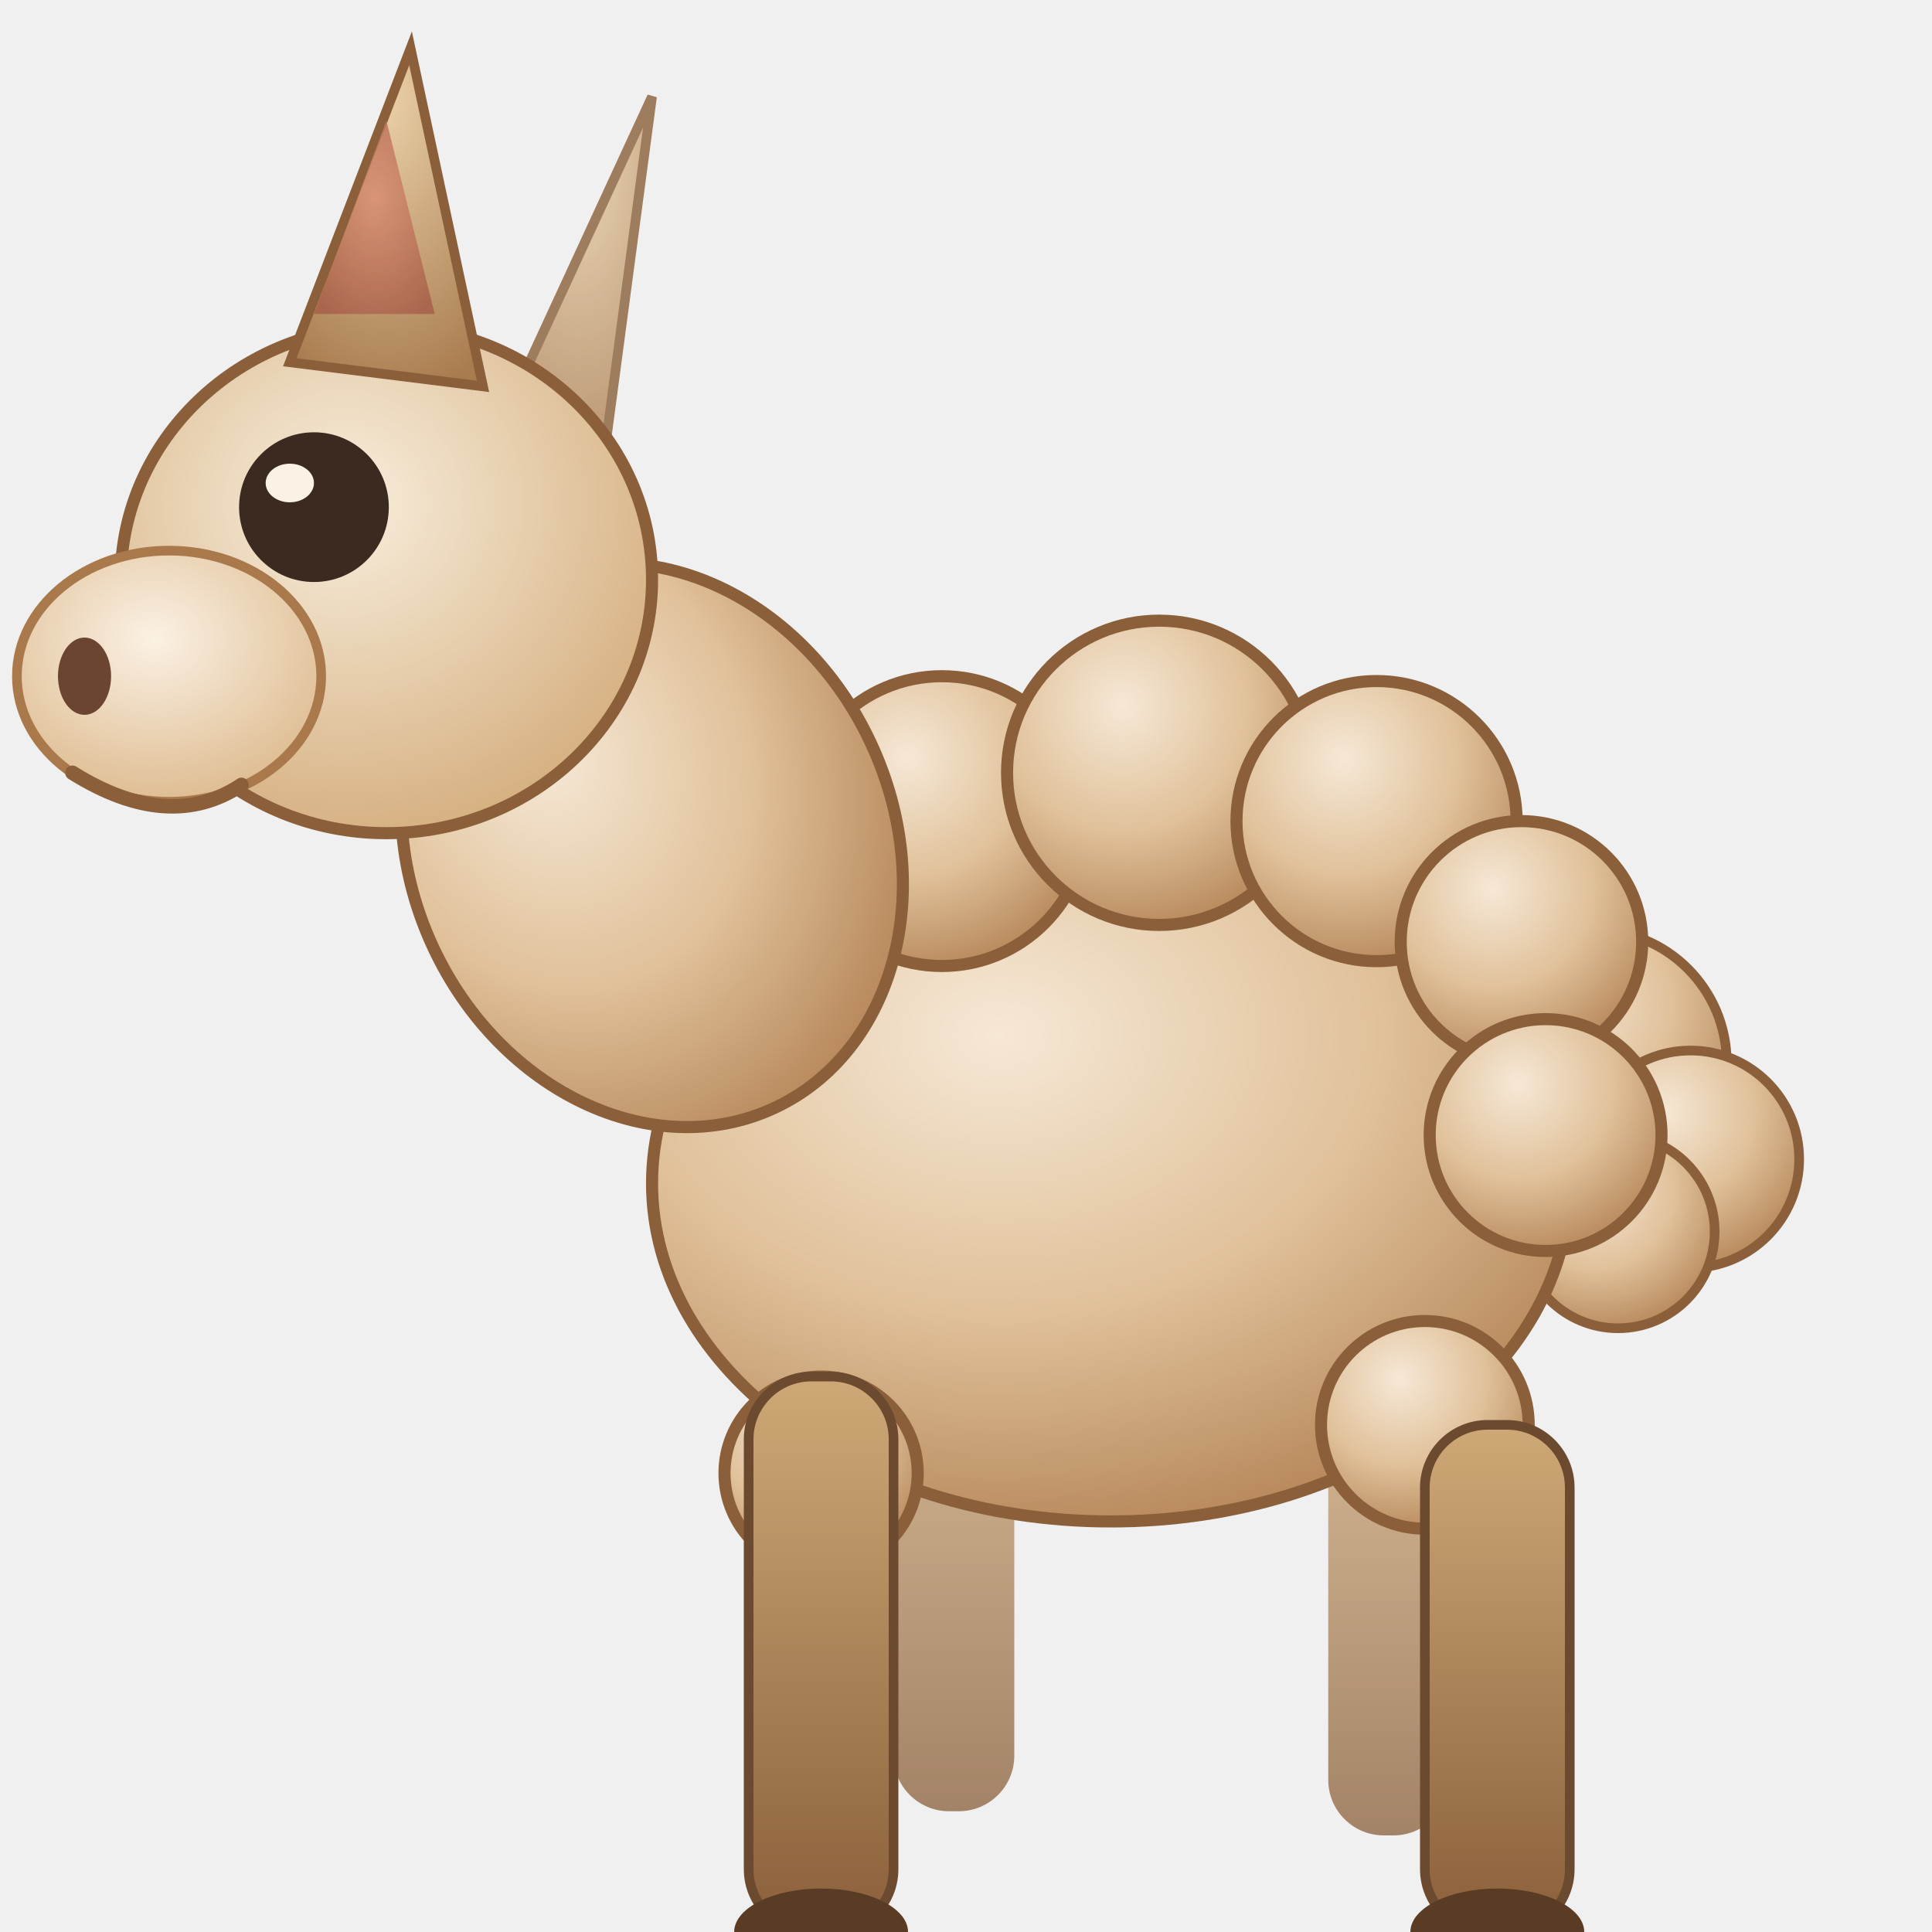
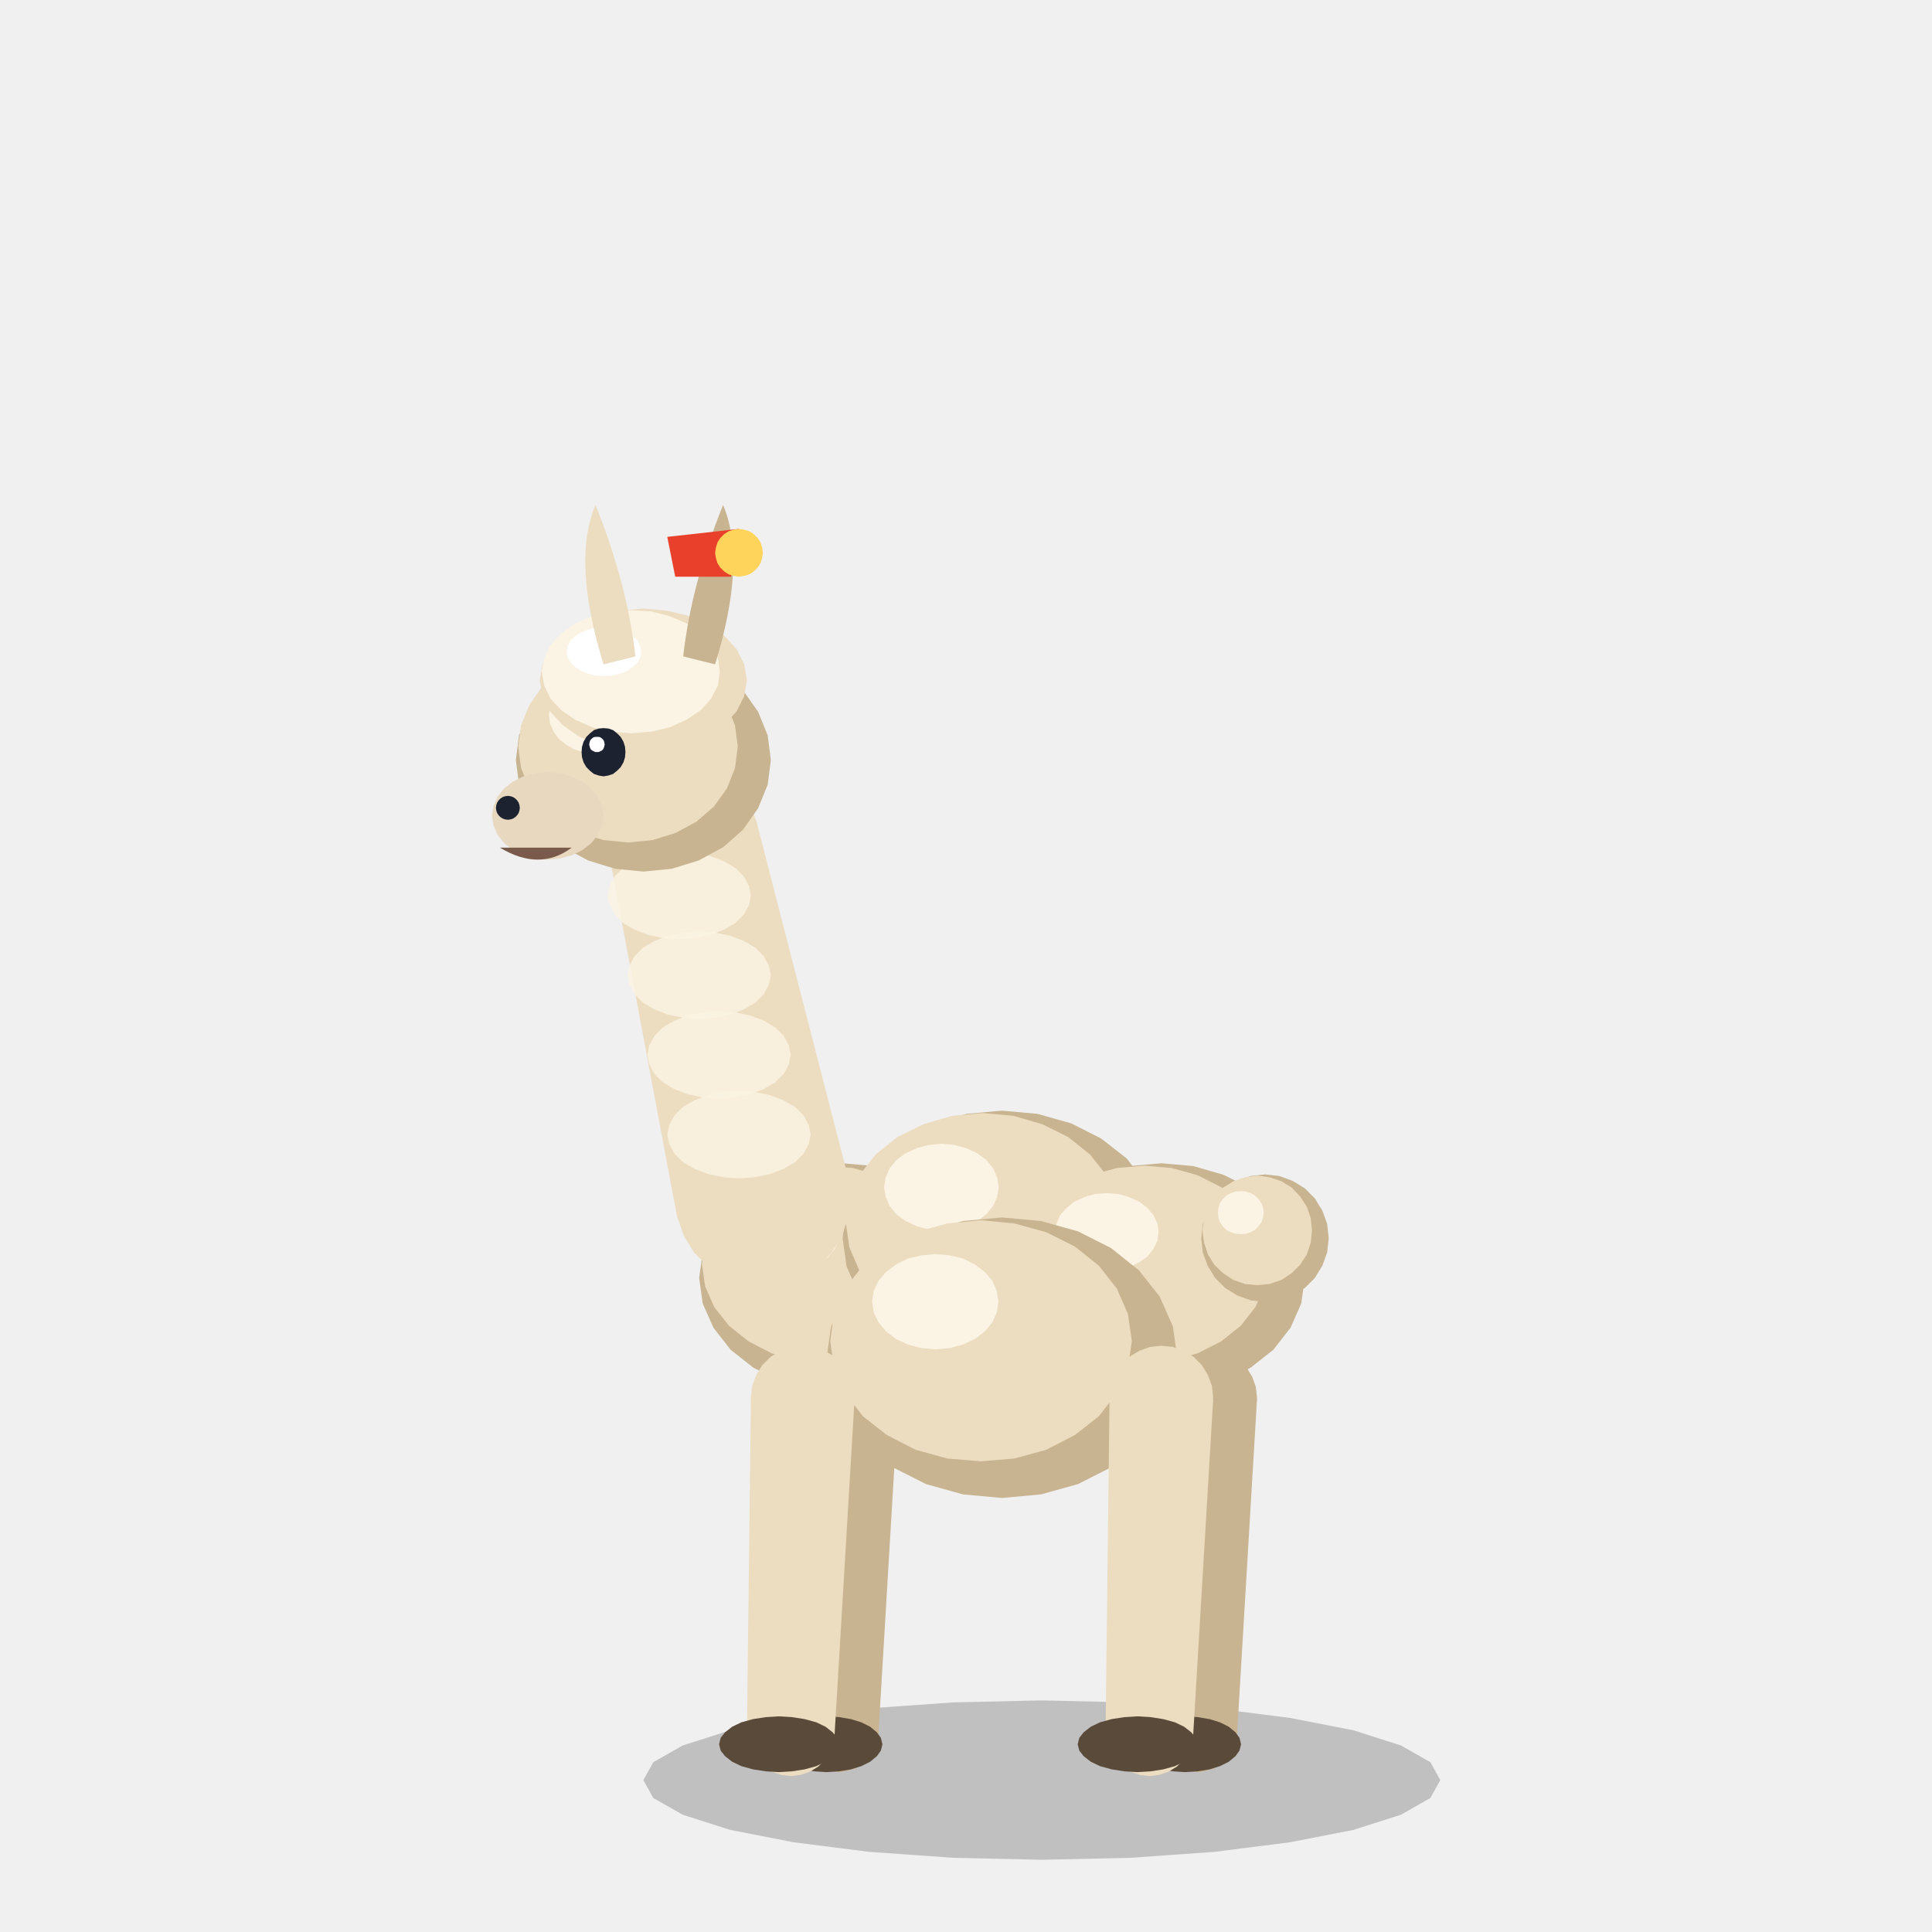
<svg xmlns="http://www.w3.org/2000/svg" viewBox="0 0 80 80">
-   <defs>
-     <radialGradient id="wool" cx="38%" cy="28%" r="75%">
-       <stop offset="0%" stop-color="#f6e8d6" />
-       <stop offset="55%" stop-color="#e0c19a" />
-       <stop offset="100%" stop-color="#b8895c" />
-     </radialGradient>
-     <linearGradient id="leg" x1="0" y1="0" x2="0" y2="1">
-       <stop offset="0%" stop-color="#cfa877" />
-       <stop offset="100%" stop-color="#8a5f3a" />
-     </linearGradient>
-     <radialGradient id="ear" cx="50%" cy="15%" r="90%">
-       <stop offset="0%" stop-color="#ead0a8" />
-       <stop offset="100%" stop-color="#a97c4f" />
-     </radialGradient>
-     <radialGradient id="innerEar" cx="50%" cy="40%" r="70%">
-       <stop offset="0%" stop-color="#d98f72" />
-       <stop offset="100%" stop-color="#a85f49" />
-     </radialGradient>
-     <radialGradient id="face" cx="42%" cy="35%" r="70%">
-       <stop offset="0%" stop-color="#f8eedd" />
-       <stop offset="100%" stop-color="#d4ad7c" />
-     </radialGradient>
-     <radialGradient id="muzzle" cx="45%" cy="35%" r="70%">
-       <stop offset="0%" stop-color="#fbf1e4" />
-       <stop offset="100%" stop-color="#dcb98c" />
-     </radialGradient>
-   </defs>
-   <g fill="url(#wool)" stroke="#8a5f3a" stroke-width="0.4">
-     <circle cx="66" cy="44" r="5.5" />
-     <circle cx="70" cy="48" r="4.5" />
-     <circle cx="67" cy="51" r="4" />
-   </g>
-   <g fill="url(#leg)" opacity="0.75">
-     <rect x="37" y="55" width="5" height="20" rx="2.3" />
-     <rect x="55" y="57" width="5" height="19" rx="2.3" />
-   </g>
-   <g stroke="#8a5f3a" stroke-width="0.5">
-     <ellipse cx="46" cy="49" rx="19" ry="14" fill="url(#wool)" />
-     <circle cx="31" cy="38" r="5" fill="url(#wool)" />
-     <circle cx="39" cy="34" r="6" fill="url(#wool)" />
-     <circle cx="48" cy="32" r="6.3" fill="url(#wool)" />
-     <circle cx="57" cy="34" r="5.8" fill="url(#wool)" />
-     <circle cx="63" cy="39" r="5" fill="url(#wool)" />
-     <circle cx="64" cy="47" r="4.8" fill="url(#wool)" />
-     <circle cx="59" cy="59" r="4.3" fill="url(#wool)" />
-     <circle cx="34" cy="61" r="4" fill="url(#wool)" />
-   </g>
-   <g fill="url(#leg)" stroke="#6b4a2f" stroke-width="0.4">
-     <rect x="31" y="57" width="6" height="23" rx="2.6" />
-     <rect x="59" y="59" width="6" height="21" rx="2.6" />
-     <ellipse cx="34" cy="80" rx="3.6" ry="1.8" fill="#5a3b24" stroke="none" />
-     <ellipse cx="62" cy="80" rx="3.6" ry="1.8" fill="#5a3b24" stroke="none" />
-   </g>
-   <g>
-     <animateTransform attributeName="transform" type="rotate" values="-1.5 29 40; 2 29 40; -1.5 29 40" dur="4s" repeatCount="indefinite" />
-     <ellipse cx="27" cy="35" rx="10" ry="12" transform="rotate(-25 27 35)" fill="url(#wool)" stroke="#8a5f3a" stroke-width="0.5" />
-     <polygon points="21,17 27,4 25,19" fill="url(#ear)" stroke="#8a5f3a" stroke-width="0.4" opacity="0.8" />
-     <ellipse cx="16" cy="24" rx="11" ry="10.5" fill="url(#face)" stroke="#8a5f3a" stroke-width="0.5" />
-     <ellipse cx="7" cy="28" rx="6.3" ry="5.2" fill="url(#muzzle)" stroke="#a9794c" stroke-width="0.4" />
-     <ellipse cx="3.5" cy="28" rx="1.1" ry="1.6" fill="#6b4530" />
-     <path d="M3,32 Q7,34.5 10,32.5" fill="none" stroke="#8a5f3a" stroke-width="0.6" stroke-linecap="round" />
-     <circle cx="13" cy="21" r="3.1" fill="#3a2a1f" />
-     <ellipse cx="12" cy="20" rx="1" ry="0.8" fill="#fbf1e4" />
+   <g transform="translate(38.19 72.72) scale(1.65)">
+     <path d="M13 0.6L12.75 1.05L12.01 1.47L10.82 1.85L9.23 2.16L7.34 2.4L5.23 2.55L3 2.6L0.77 2.55L-1.34 2.4L-3.23 2.16L-4.82 1.85L-6.01 1.47L-6.75 1.05L-7 0.6L-6.75 0.15L-6.01 -0.27L-4.82 -0.65L-3.23 -0.96L-1.34 -1.2L0.77 -1.35L3 -1.4L5.23 -1.35L7.34 -1.2L9.23 -0.96L10.82 -0.65L12.01 -0.27L12.75 0.15Z" fill="#000000" opacity="0.2" />
    <g>
-       <animateTransform attributeName="transform" type="rotate" values="0 16 16; -8 16 16; 0 16 16; 0 16 16" dur="5s" repeatCount="indefinite" />
-       <polygon points="12,15 17,2 20,16" fill="url(#ear)" stroke="#8a5f3a" stroke-width="0.4" />
-       <polygon points="13,13 16,5 18,13" fill="url(#innerEar)" opacity="0.85" />
+       <animateTransform attributeName="transform" type="rotate" values="-16 7.20 -9.00;16 7.20 -9.00;-16 7.20 -9.00" dur="1.2s" begin="0s" repeatCount="indefinite" />
+       <path d="M6 -9.04L5.9 -0.64L7.9 -0.56L8.4 -8.96Z" fill="#c8b490" />
+       <path d="M8.4 -9L8.37 -8.73L8.28 -8.48L8.14 -8.25L7.95 -8.06L7.72 -7.92L7.47 -7.83L7.2 -7.8L6.93 -7.83L6.68 -7.92L6.45 -8.06L6.26 -8.25L6.12 -8.48L6.03 -8.73L6 -9L6.03 -9.27L6.12 -9.52L6.26 -9.75L6.45 -9.94L6.68 -10.08L6.93 -10.17L7.2 -10.2L7.47 -10.17L7.72 -10.08L7.95 -9.94L8.14 -9.75L8.28 -9.52L8.37 -9.27Z" fill="#c8b490" />
+       <path d="M7.9 -0.6L7.87 -0.38L7.8 -0.17L7.68 0.02L7.52 0.18L7.33 0.3L7.12 0.37L6.9 0.4L6.68 0.37L6.47 0.3L6.28 0.18L6.12 0.02L6 -0.17L5.93 -0.38L5.9 -0.6L5.93 -0.82L6 -1.03L6.12 -1.22L6.28 -1.38L6.47 -1.5L6.68 -1.57L6.9 -1.6L7.12 -1.57L7.33 -1.5L7.52 -1.38L7.68 -1.22L7.8 -1.03L7.87 -0.82Z" fill="#c8b490" />
+       <path d="M8 -0.3L7.96 -0.14L7.86 0L7.69 0.14L7.47 0.25L7.21 0.33L6.91 0.38L6.6 0.4L6.29 0.38L5.99 0.33L5.73 0.25L5.51 0.14L5.34 0L5.24 -0.14L5.2 -0.3L5.24 -0.46L5.34 -0.6L5.51 -0.74L5.73 -0.85L5.99 -0.93L6.29 -0.98L6.6 -1L6.91 -0.98L7.21 -0.93L7.47 -0.85L7.69 -0.74L7.86 -0.6L7.96 -0.46Z" fill="#5a4a3a" />
+     </g>
+     <g>
+       <animateTransform attributeName="transform" type="rotate" values="16 -1.80 -9.00;-16 -1.80 -9.00;16 -1.80 -9.00" dur="1.2s" begin="0s" repeatCount="indefinite" />
+       <path d="M-3 -9.04L-3.1 -0.64L-1.1 -0.56L-0.6 -8.96Z" fill="#c8b490" />
+       <path d="M-0.6 -9L-0.63 -8.73L-0.72 -8.48L-0.86 -8.25L-1.05 -8.06L-1.28 -7.92L-1.53 -7.83L-1.8 -7.8L-2.07 -7.83L-2.32 -7.92L-2.55 -8.06L-2.74 -8.25L-2.88 -8.48L-2.97 -8.73L-3 -9L-2.97 -9.27L-2.88 -9.52L-2.74 -9.75L-2.55 -9.94L-2.32 -10.08L-2.07 -10.17L-1.8 -10.2L-1.53 -10.17L-1.28 -10.08L-1.05 -9.94L-0.86 -9.75L-0.72 -9.52L-0.63 -9.27Z" fill="#c8b490" />
+       <path d="M-1.1 -0.6L-1.13 -0.38L-1.2 -0.17L-1.32 0.02L-1.48 0.18L-1.67 0.3L-1.88 0.37L-2.1 0.4L-2.32 0.37L-2.53 0.3L-2.72 0.18L-2.88 0.02L-3 -0.17L-3.07 -0.38L-3.1 -0.6L-3.07 -0.82L-3 -1.03L-2.88 -1.22L-2.72 -1.38L-2.53 -1.5L-2.32 -1.57L-2.1 -1.6L-1.88 -1.57L-1.67 -1.5L-1.48 -1.38L-1.32 -1.22L-1.2 -1.03L-1.13 -0.82Z" fill="#c8b490" />
+       <path d="M-1 -0.3L-1.04 -0.14L-1.14 0L-1.31 0.14L-1.53 0.25L-1.79 0.33L-2.09 0.38L-2.4 0.4L-2.71 0.38L-3.01 0.33L-3.27 0.25L-3.49 0.14L-3.66 0L-3.76 -0.14L-3.8 -0.3L-3.76 -0.46L-3.66 -0.6L-3.49 -0.74L-3.27 -0.85L-3.01 -0.93L-2.71 -0.98L-2.4 -1L-2.09 -0.98L-1.79 -0.93L-1.53 -0.85L-1.31 -0.74L-1.14 -0.6L-1.04 -0.46Z" fill="#5a4a3a" />
+     </g>
+     <path d="M1.6 -12L1.51 -11.36L1.24 -10.75L0.81 -10.2L0.24 -9.75L-0.44 -9.41L-1.2 -9.19L-2 -9.12L-2.8 -9.19L-3.56 -9.41L-4.24 -9.75L-4.81 -10.2L-5.24 -10.75L-5.51 -11.36L-5.6 -12L-5.51 -12.64L-5.24 -13.25L-4.81 -13.8L-4.24 -14.25L-3.56 -14.59L-2.8 -14.81L-2 -14.88L-1.2 -14.81L-0.44 -14.59L0.24 -14.25L0.81 -13.8L1.24 -13.25L1.51 -12.64Z" fill="#c8b490" />
+     <path d="M0.66 -12.35L0.59 -11.79L0.36 -11.27L-0.01 -10.8L-0.5 -10.41L-1.09 -10.11L-1.74 -9.93L-2.43 -9.87L-3.12 -9.93L-3.78 -10.11L-4.36 -10.41L-4.85 -10.8L-5.22 -11.27L-5.45 -11.79L-5.53 -12.35L-5.45 -12.9L-5.22 -13.42L-4.85 -13.89L-4.36 -14.28L-3.78 -14.58L-3.12 -14.76L-2.43 -14.82L-1.74 -14.76L-1.09 -14.58L-0.5 -14.28L-0.01 -13.89L0.36 -13.42L0.59 -12.9Z" fill="#ecdcc0" />
+     <path d="M-2.07 -13.15L-2.1 -12.93L-2.2 -12.73L-2.35 -12.54L-2.56 -12.39L-2.81 -12.27L-3.08 -12.2L-3.37 -12.17L-3.66 -12.2L-3.93 -12.27L-4.18 -12.39L-4.38 -12.54L-4.54 -12.73L-4.63 -12.93L-4.66 -13.15L-4.63 -13.37L-4.54 -13.58L-4.38 -13.76L-4.18 -13.92L-3.93 -14.03L-3.66 -14.11L-3.37 -14.13L-3.08 -14.11L-2.81 -14.03L-2.56 -13.92L-2.35 -13.76L-2.2 -13.58L-2.1 -13.37Z" fill="#fbf4e4" />
+     <path d="M6 -13L5.9 -12.29L5.6 -11.61L5.13 -11L4.49 -10.5L3.74 -10.12L2.89 -9.88L2 -9.8L1.11 -9.88L0.26 -10.12L-0.49 -10.5L-1.13 -11L-1.6 -11.61L-1.9 -12.29L-2 -13L-1.9 -13.71L-1.6 -14.39L-1.13 -15L-0.49 -15.5L0.26 -15.88L1.11 -16.12L2 -16.2L2.89 -16.12L3.74 -15.88L4.49 -15.5L5.13 -15L5.6 -14.39L5.9 -13.71Z" fill="#c8b490" />
+     <path d="M4.96 -13.38L4.87 -12.77L4.62 -12.19L4.21 -11.67L3.66 -11.23L3.01 -10.9L2.29 -10.7L1.52 -10.63L0.75 -10.7L0.03 -10.9L-0.62 -11.23L-1.17 -11.67L-1.58 -12.19L-1.83 -12.77L-1.92 -13.38L-1.83 -14L-1.58 -14.58L-1.17 -15.1L-0.62 -15.54L0.03 -15.86L0.75 -16.07L1.52 -16.14L2.29 -16.07L3.01 -15.86L3.66 -15.54L4.21 -15.1L4.62 -14.58L4.87 -14Z" fill="#ecdcc0" />
+     <path d="M1.92 -14.28L1.88 -14.04L1.78 -13.81L1.61 -13.6L1.38 -13.43L1.1 -13.3L0.8 -13.22L0.48 -13.19L0.16 -13.22L-0.14 -13.3L-0.42 -13.43L-0.65 -13.6L-0.82 -13.81L-0.92 -14.04L-0.96 -14.28L-0.92 -14.52L-0.82 -14.75L-0.65 -14.96L-0.42 -15.13L-0.14 -15.26L0.16 -15.34L0.48 -15.37L0.8 -15.34L1.1 -15.26L1.38 -15.13L1.61 -14.96L1.78 -14.75L1.88 -14.52Z" fill="#fbf4e4" />
+     <path d="M9.6 -12L9.51 -11.36L9.24 -10.75L8.81 -10.2L8.24 -9.75L7.56 -9.41L6.8 -9.19L6 -9.12L5.2 -9.19L4.44 -9.41L3.76 -9.75L3.19 -10.2L2.76 -10.75L2.49 -11.36L2.4 -12L2.49 -12.64L2.76 -13.25L3.19 -13.8L3.76 -14.25L4.44 -14.59L5.2 -14.81L6 -14.88L6.8 -14.81L7.56 -14.59L8.24 -14.25L8.81 -13.8L9.24 -13.25L9.51 -12.64Z" fill="#c8b490" />
+     <path d="M8.66 -12.35L8.59 -11.79L8.36 -11.27L7.99 -10.8L7.5 -10.41L6.91 -10.11L6.26 -9.93L5.57 -9.87L4.88 -9.93L4.22 -10.11L3.64 -10.41L3.15 -10.8L2.78 -11.27L2.55 -11.79L2.47 -12.35L2.55 -12.9L2.78 -13.42L3.15 -13.89L3.64 -14.28L4.22 -14.58L4.88 -14.76L5.57 -14.82L6.26 -14.76L6.91 -14.58L7.5 -14.28L7.99 -13.89L8.36 -13.42L8.59 -12.9Z" fill="#ecdcc0" />
+     <path d="M5.93 -13.15L5.9 -12.93L5.8 -12.73L5.65 -12.54L5.44 -12.39L5.19 -12.27L4.92 -12.2L4.63 -12.17L4.34 -12.2L4.07 -12.27L3.82 -12.39L3.62 -12.54L3.46 -12.73L3.37 -12.93L3.34 -13.15L3.37 -13.37L3.46 -13.58L3.62 -13.76L3.82 -13.92L4.07 -14.03L4.34 -14.11L4.63 -14.13L4.92 -14.11L5.19 -14.03L5.44 -13.92L5.65 -13.76L5.8 -13.58L5.9 -13.37Z" fill="#fbf4e4" />
+     <path d="M6.4 -10L6.29 -9.22L5.96 -8.47L5.44 -7.81L4.74 -7.25L3.91 -6.83L2.98 -6.57L2 -6.48L1.02 -6.57L0.09 -6.83L-0.74 -7.25L-1.44 -7.81L-1.96 -8.47L-2.29 -9.22L-2.4 -10L-2.29 -10.78L-1.96 -11.53L-1.44 -12.19L-0.74 -12.75L0.09 -13.17L1.02 -13.43L2 -13.52L2.98 -13.43L3.91 -13.17L4.74 -12.75L5.44 -12.19L5.96 -11.53L6.29 -10.78Z" fill="#c8b490" />
+     <path d="M5.26 -10.42L5.16 -9.75L4.88 -9.11L4.43 -8.53L3.83 -8.06L3.11 -7.69L2.31 -7.47L1.47 -7.4L0.63 -7.47L-0.17 -7.69L-0.89 -8.06L-1.49 -8.53L-1.94 -9.11L-2.22 -9.75L-2.31 -10.42L-2.22 -11.1L-1.94 -11.74L-1.49 -12.31L-0.89 -12.79L-0.17 -13.15L0.63 -13.37L1.47 -13.45L2.31 -13.37L3.11 -13.15L3.83 -12.79L4.43 -12.31L4.88 -11.74L5.16 -11.1Z" fill="#ecdcc0" />
+     <path d="M1.91 -11.41L1.87 -11.14L1.76 -10.89L1.57 -10.66L1.32 -10.47L1.02 -10.33L0.68 -10.24L0.33 -10.21L-0.02 -10.24L-0.36 -10.33L-0.66 -10.47L-0.91 -10.66L-1.1 -10.89L-1.22 -11.14L-1.26 -11.41L-1.22 -11.67L-1.1 -11.93L-0.91 -12.15L-0.66 -12.34L-0.36 -12.49L-0.02 -12.57L0.33 -12.6L0.68 -12.57L1.02 -12.49L1.32 -12.34L1.57 -12.15L1.76 -11.93L1.87 -11.67Z" fill="#fbf4e4" />
+     <path d="M10.2 -13L10.16 -12.64L10.04 -12.31L9.85 -12L9.6 -11.75L9.29 -11.56L8.96 -11.44L8.6 -11.4L8.24 -11.44L7.91 -11.56L7.6 -11.75L7.35 -12L7.16 -12.31L7.04 -12.64L7 -13L7.04 -13.36L7.16 -13.69L7.35 -14L7.6 -14.25L7.91 -14.44L8.24 -14.56L8.6 -14.6L8.96 -14.56L9.29 -14.44L9.6 -14.25L9.85 -14L10.04 -13.69L10.16 -13.36Z" fill="#c8b490" />
+     <path d="M9.78 -13.19L9.75 -12.89L9.65 -12.59L9.48 -12.33L9.27 -12.12L9.01 -11.95L8.71 -11.85L8.41 -11.82L8.1 -11.85L7.81 -11.95L7.55 -12.12L7.33 -12.33L7.17 -12.59L7.07 -12.89L7.03 -13.19L7.07 -13.5L7.17 -13.79L7.33 -14.05L7.55 -14.27L7.81 -14.43L8.1 -14.53L8.41 -14.57L8.71 -14.53L9.01 -14.43L9.27 -14.27L9.48 -14.05L9.65 -13.79L9.75 -13.5Z" fill="#ecdcc0" />
+     <path d="M8.57 -13.64L8.55 -13.52L8.51 -13.4L8.44 -13.3L8.35 -13.21L8.24 -13.15L8.12 -13.11L7.99 -13.1L7.86 -13.11L7.74 -13.15L7.63 -13.21L7.54 -13.3L7.47 -13.4L7.43 -13.52L7.42 -13.64L7.43 -13.76L7.47 -13.88L7.54 -13.98L7.63 -14.07L7.74 -14.13L7.86 -14.17L7.99 -14.18L8.12 -14.17L8.24 -14.13L8.35 -14.07L8.44 -13.98L8.51 -13.88L8.55 -13.76Z" fill="#fbf4e4" />
+     <g>
+       <animateTransform attributeName="transform" type="rotate" values="16 6.00 -9.00;-16 6.00 -9.00;16 6.00 -9.00" dur="1.2s" begin="0s" repeatCount="indefinite" />
+       <path d="M4.7 -9.05L4.6 -0.64L6.8 -0.56L7.3 -8.95Z" fill="#ecdcc0" />
+       <path d="M7.3 -9L7.27 -8.71L7.17 -8.44L7.02 -8.19L6.81 -7.98L6.56 -7.83L6.29 -7.73L6 -7.7L5.71 -7.73L5.44 -7.83L5.19 -7.98L4.98 -8.19L4.83 -8.44L4.73 -8.71L4.7 -9L4.73 -9.29L4.83 -9.56L4.98 -9.81L5.19 -10.02L5.44 -10.17L5.71 -10.27L6 -10.3L6.29 -10.27L6.56 -10.17L6.81 -10.02L7.02 -9.81L7.17 -9.56L7.27 -9.29Z" fill="#ecdcc0" />
+       <path d="M6.8 -0.6L6.77 -0.36L6.69 -0.12L6.56 0.09L6.39 0.26L6.18 0.39L5.94 0.47L5.7 0.5L5.46 0.47L5.22 0.39L5.01 0.26L4.84 0.09L4.71 -0.12L4.63 -0.36L4.6 -0.6L4.63 -0.84L4.71 -1.08L4.84 -1.29L5.01 -1.46L5.22 -1.59L5.46 -1.67L5.7 -1.7L5.94 -1.67L6.18 -1.59L6.39 -1.46L6.56 -1.29L6.69 -1.08L6.77 -0.84Z" fill="#ecdcc0" />
+       <path d="M6.9 -0.3L6.86 -0.14L6.75 0L6.57 0.14L6.34 0.25L6.05 0.33L5.73 0.38L5.4 0.4L5.07 0.38L4.75 0.33L4.46 0.25L4.23 0.14L4.05 0L3.94 -0.14L3.9 -0.3L3.94 -0.46L4.05 -0.6L4.23 -0.74L4.46 -0.85L4.75 -0.93L5.07 -0.98L5.4 -1L5.73 -0.98L6.05 -0.93L6.34 -0.85L6.57 -0.74L6.75 -0.6L6.86 -0.46Z" fill="#5a4a3a" />
+     </g>
+     <g>
+       <animateTransform attributeName="transform" type="rotate" values="-16 -3.00 -9.00;16 -3.00 -9.00;-16 -3.00 -9.00" dur="1.2s" begin="0s" repeatCount="indefinite" />
+       <path d="M-4.3 -9.05L-4.4 -0.64L-2.2 -0.56L-1.7 -8.95Z" fill="#ecdcc0" />
+       <path d="M-1.7 -9L-1.73 -8.71L-1.83 -8.44L-1.98 -8.19L-2.19 -7.98L-2.44 -7.83L-2.71 -7.73L-3 -7.7L-3.29 -7.73L-3.56 -7.83L-3.81 -7.98L-4.02 -8.19L-4.17 -8.44L-4.27 -8.71L-4.3 -9L-4.27 -9.29L-4.17 -9.56L-4.02 -9.81L-3.81 -10.02L-3.56 -10.17L-3.29 -10.27L-3 -10.3L-2.71 -10.27L-2.44 -10.17L-2.19 -10.02L-1.98 -9.81L-1.83 -9.56L-1.73 -9.29Z" fill="#ecdcc0" />
+       <path d="M-2.2 -0.6L-2.23 -0.36L-2.31 -0.12L-2.44 0.09L-2.61 0.26L-2.82 0.39L-3.06 0.47L-3.3 0.5L-3.54 0.47L-3.78 0.39L-3.99 0.26L-4.16 0.09L-4.29 -0.12L-4.37 -0.36L-4.4 -0.6L-4.37 -0.84L-4.29 -1.08L-4.16 -1.29L-3.99 -1.46L-3.78 -1.59L-3.54 -1.67L-3.3 -1.7L-3.06 -1.67L-2.82 -1.59L-2.61 -1.46L-2.44 -1.29L-2.31 -1.08L-2.23 -0.84Z" fill="#ecdcc0" />
+       <path d="M-2.1 -0.3L-2.14 -0.14L-2.25 0L-2.43 0.14L-2.66 0.25L-2.95 0.33L-3.27 0.38L-3.6 0.4L-3.93 0.38L-4.25 0.33L-4.54 0.25L-4.77 0.14L-4.95 0L-5.06 -0.14L-5.1 -0.3L-5.06 -0.46L-4.95 -0.6L-4.77 -0.74L-4.54 -0.85L-4.25 -0.93L-3.93 -0.98L-3.6 -1L-3.27 -0.98L-2.95 -0.93L-2.66 -0.85L-2.43 -0.74L-2.25 -0.6L-2.14 -0.46Z" fill="#5a4a3a" />
+     </g>
+     <g>
+       <animateTransform attributeName="transform" type="rotate" values="-3 -4.00 -14.00;3 -4.00 -14.00;-3 -4.00 -14.00" dur="1.2s" begin="0s" repeatCount="indefinite" />
+       <path d="M-1.85 -14.48L-4.15 -23.41L-7.85 -22.59L-6.15 -13.52Z" fill="#ecdcc0" />
+       <path d="M-1.8 -14L-1.86 -13.51L-2.02 -13.05L-2.28 -12.63L-2.63 -12.28L-3.05 -12.02L-3.51 -11.86L-4 -11.8L-4.49 -11.86L-4.95 -12.02L-5.37 -12.28L-5.72 -12.63L-5.98 -13.05L-6.14 -13.51L-6.2 -14L-6.14 -14.49L-5.98 -14.95L-5.72 -15.37L-5.37 -15.72L-4.95 -15.98L-4.49 -16.14L-4 -16.2L-3.51 -16.14L-3.05 -15.98L-2.63 -15.72L-2.28 -15.37L-2.02 -14.95L-1.86 -14.49Z" fill="#ecdcc0" />
+       <path d="M-4.1 -23L-4.15 -22.58L-4.29 -22.18L-4.51 -21.82L-4.82 -21.51L-5.18 -21.29L-5.58 -21.15L-6 -21.1L-6.42 -21.15L-6.82 -21.29L-7.18 -21.51L-7.49 -21.82L-7.71 -22.18L-7.85 -22.58L-7.9 -23L-7.85 -23.42L-7.71 -23.82L-7.49 -24.18L-7.18 -24.49L-6.82 -24.71L-6.42 -24.85L-6 -24.9L-5.58 -24.85L-5.18 -24.71L-4.82 -24.49L-4.51 -24.18L-4.29 -23.82L-4.15 -23.42Z" fill="#ecdcc0" />
+       <path d="M-2.8 -15.6L-2.85 -15.36L-2.98 -15.12L-3.19 -14.91L-3.48 -14.74L-3.82 -14.61L-4.2 -14.53L-4.6 -14.5L-5 -14.53L-5.38 -14.61L-5.72 -14.74L-6.01 -14.91L-6.22 -15.12L-6.35 -15.36L-6.4 -15.6L-6.35 -15.84L-6.22 -16.08L-6.01 -16.29L-5.72 -16.46L-5.38 -16.59L-5 -16.67L-4.6 -16.7L-4.2 -16.67L-3.82 -16.59L-3.48 -16.46L-3.19 -16.29L-2.98 -16.08L-2.85 -15.84Z" fill="#fbf4e4" opacity="0.8" />
+       <path d="M-3.3 -17.6L-3.35 -17.36L-3.48 -17.12L-3.69 -16.91L-3.98 -16.74L-4.32 -16.61L-4.7 -16.53L-5.1 -16.5L-5.5 -16.53L-5.88 -16.61L-6.22 -16.74L-6.51 -16.91L-6.72 -17.12L-6.85 -17.36L-6.9 -17.6L-6.85 -17.84L-6.72 -18.08L-6.51 -18.29L-6.22 -18.46L-5.88 -18.59L-5.5 -18.67L-5.1 -18.7L-4.7 -18.67L-4.32 -18.59L-3.98 -18.46L-3.69 -18.29L-3.48 -18.08L-3.35 -17.84Z" fill="#fbf4e4" opacity="0.8" />
+       <path d="M-3.8 -19.6L-3.85 -19.36L-3.98 -19.12L-4.19 -18.91L-4.48 -18.74L-4.82 -18.61L-5.2 -18.53L-5.6 -18.5L-6 -18.53L-6.38 -18.61L-6.72 -18.74L-7.01 -18.91L-7.22 -19.12L-7.35 -19.36L-7.4 -19.6L-7.35 -19.84L-7.22 -20.08L-7.01 -20.29L-6.72 -20.46L-6.38 -20.59L-6 -20.67L-5.6 -20.7L-5.2 -20.67L-4.82 -20.59L-4.48 -20.46L-4.19 -20.29L-3.98 -20.08L-3.85 -19.84Z" fill="#fbf4e4" opacity="0.8" />
+       <path d="M-4.3 -21.6L-4.35 -21.36L-4.48 -21.12L-4.69 -20.91L-4.98 -20.74L-5.32 -20.61L-5.7 -20.53L-6.1 -20.5L-6.5 -20.53L-6.88 -20.61L-7.22 -20.74L-7.51 -20.91L-7.72 -21.12L-7.85 -21.36L-7.9 -21.6L-7.85 -21.84L-7.72 -22.08L-7.51 -22.29L-7.22 -22.46L-6.88 -22.59L-6.5 -22.67L-6.1 -22.7L-5.7 -22.67L-5.32 -22.59L-4.98 -22.46L-4.69 -22.29L-4.48 -22.08L-4.35 -21.84Z" fill="#fbf4e4" opacity="0.8" />
+       <path d="M-3.8 -25L-3.88 -24.38L-4.12 -23.79L-4.5 -23.25L-5 -22.81L-5.61 -22.48L-6.29 -22.27L-7 -22.2L-7.71 -22.27L-8.39 -22.48L-9 -22.81L-9.5 -23.25L-9.88 -23.79L-10.12 -24.38L-10.2 -25L-10.12 -25.62L-9.88 -26.21L-9.5 -26.75L-9 -27.19L-8.39 -27.52L-7.71 -27.73L-7 -27.8L-6.29 -27.73L-5.61 -27.52L-5 -27.19L-4.5 -26.75L-4.12 -26.21L-3.88 -25.62Z" fill="#c8b490" />
+       <path d="M-4.63 -25.34L-4.7 -24.8L-4.9 -24.29L-5.23 -23.83L-5.67 -23.45L-6.19 -23.17L-6.77 -22.99L-7.38 -22.93L-8 -22.99L-8.58 -23.17L-9.1 -23.45L-9.54 -23.83L-9.86 -24.29L-10.07 -24.8L-10.14 -25.34L-10.07 -25.87L-9.86 -26.38L-9.54 -26.84L-9.1 -27.22L-8.58 -27.51L-8 -27.68L-7.38 -27.74L-6.77 -27.68L-6.19 -27.51L-5.67 -27.22L-5.23 -26.84L-4.9 -26.38L-4.7 -25.87Z" fill="#ecdcc0" />
+       <path d="M-7.06 -26.12L-7.09 -25.91L-7.18 -25.71L-7.32 -25.53L-7.5 -25.38L-7.72 -25.26L-7.96 -25.19L-8.22 -25.17L-8.47 -25.19L-8.72 -25.26L-8.93 -25.38L-9.12 -25.53L-9.25 -25.71L-9.34 -25.91L-9.37 -26.12L-9.34 -26.33L-9.25 -26.53L-9.12 -26.71L-8.93 -26.86L-8.72 -26.98L-8.47 -27.05L-8.22 -27.07L-7.96 -27.05L-7.72 -26.98L-7.5 -26.86L-7.32 -26.71L-7.18 -26.53L-7.09 -26.33Z" fill="#fbf4e4" />
+       <path d="M-4.4 -27L-4.47 -26.6L-4.66 -26.22L-4.97 -25.88L-5.38 -25.59L-5.87 -25.38L-6.42 -25.25L-7 -25.2L-7.58 -25.25L-8.13 -25.38L-8.62 -25.59L-9.03 -25.88L-9.34 -26.22L-9.53 -26.6L-9.6 -27L-9.53 -27.4L-9.34 -27.78L-9.03 -28.12L-8.62 -28.41L-8.13 -28.62L-7.58 -28.75L-7 -28.8L-6.42 -28.75L-5.87 -28.62L-5.38 -28.41L-4.97 -28.12L-4.66 -27.78L-4.47 -27.4Z" fill="#ecdcc0" />
+       <path d="M-5.08 -27.22L-5.13 -26.87L-5.3 -26.54L-5.56 -26.25L-5.92 -26.01L-6.34 -25.82L-6.81 -25.71L-7.31 -25.67L-7.81 -25.71L-8.28 -25.82L-8.71 -26.01L-9.06 -26.25L-9.33 -26.54L-9.49 -26.87L-9.55 -27.22L-9.49 -27.56L-9.33 -27.89L-9.06 -28.18L-8.71 -28.43L-8.28 -28.61L-7.81 -28.73L-7.31 -28.76L-6.81 -28.73L-6.34 -28.61L-5.92 -28.43L-5.56 -28.18L-5.3 -27.89L-5.13 -27.56Z" fill="#fbf4e4" />
+       <path d="M-7.05 -27.72L-7.08 -27.58L-7.14 -27.45L-7.26 -27.34L-7.4 -27.24L-7.58 -27.17L-7.78 -27.12L-7.99 -27.11L-8.2 -27.12L-8.39 -27.17L-8.57 -27.24L-8.72 -27.34L-8.83 -27.45L-8.9 -27.58L-8.92 -27.72L-8.9 -27.86L-8.83 -27.99L-8.72 -28.1L-8.57 -28.2L-8.39 -28.27L-8.2 -28.32L-7.99 -28.33L-7.78 -28.32L-7.58 -28.27L-7.4 -28.2L-7.26 -28.1L-7.14 -27.99L-7.08 -27.86Z" fill="#ffffff" />
+       <path d="M-8 -23.6L-8.04 -23.36L-8.14 -23.12L-8.31 -22.91L-8.53 -22.74L-8.79 -22.61L-9.09 -22.53L-9.4 -22.5L-9.71 -22.53L-10.01 -22.61L-10.27 -22.74L-10.49 -22.91L-10.66 -23.12L-10.76 -23.36L-10.8 -23.6L-10.76 -23.84L-10.66 -24.08L-10.49 -24.29L-10.27 -24.46L-10.01 -24.59L-9.71 -24.67L-9.4 -24.7L-9.09 -24.67L-8.79 -24.59L-8.53 -24.46L-8.31 -24.29L-8.14 -24.08L-8.04 -23.84Z" fill="#e8d8c0" />
+       <path d="M-10.1 -23.8L-10.11 -23.73L-10.13 -23.67L-10.17 -23.61L-10.21 -23.57L-10.27 -23.53L-10.33 -23.51L-10.4 -23.5L-10.47 -23.51L-10.53 -23.53L-10.59 -23.57L-10.63 -23.61L-10.67 -23.67L-10.69 -23.73L-10.7 -23.8L-10.69 -23.87L-10.67 -23.93L-10.63 -23.99L-10.59 -24.03L-10.53 -24.07L-10.47 -24.09L-10.4 -24.1L-10.33 -24.09L-10.27 -24.07L-10.21 -24.03L-10.17 -23.99L-10.13 -23.93L-10.11 -23.87Z" fill="#1d2230" />
+       <path d="M-10.6 -22.8Q-9.6 -22.2 -8.8 -22.8Z" fill="#7a5a4a" />
+       <path d="M-7.45 -25.2L-7.46 -25.07L-7.5 -24.94L-7.57 -24.82L-7.66 -24.73L-7.76 -24.65L-7.88 -24.61L-8 -24.59L-8.12 -24.61L-8.24 -24.65L-8.34 -24.73L-8.43 -24.82L-8.5 -24.94L-8.54 -25.07L-8.55 -25.2L-8.54 -25.33L-8.5 -25.46L-8.43 -25.58L-8.34 -25.67L-8.24 -25.75L-8.12 -25.79L-8 -25.8L-7.88 -25.79L-7.76 -25.75L-7.66 -25.67L-7.57 -25.58L-7.5 -25.46L-7.46 -25.33Z" fill="#1d2230" />
+       <path d="M-7.97 -25.39L-7.98 -25.35L-7.99 -25.31L-8.01 -25.27L-8.04 -25.24L-8.08 -25.22L-8.12 -25.2L-8.16 -25.2L-8.21 -25.2L-8.25 -25.22L-8.29 -25.24L-8.32 -25.27L-8.34 -25.31L-8.35 -25.35L-8.36 -25.39L-8.35 -25.44L-8.34 -25.48L-8.32 -25.51L-8.29 -25.54L-8.25 -25.57L-8.21 -25.58L-8.16 -25.58L-8.12 -25.58L-8.08 -25.57L-8.04 -25.54L-8.01 -25.51L-7.99 -25.48L-7.98 -25.44Z" fill="#ffffff" />
+       <path d="M-8 -27.4Q-8.8 -30 -8.2 -31.4Q-7.4 -29.4 -7.2 -27.6Z" fill="#ecdcc0" />
+       <path d="M-5.2 -27.4Q-4.4 -30 -5 -31.4Q-5.8 -29.4 -6 -27.6Z" fill="#c8b490" />
+       <path d="M-6.4 -30.6L-4.6 -30.8L-4.8 -29.6L-6.2 -29.6Z" fill="#e8402a" />
+       <path d="M-4 -30.2L-4.02 -30.07L-4.06 -29.94L-4.13 -29.83L-4.23 -29.73L-4.34 -29.66L-4.47 -29.62L-4.6 -29.6L-4.73 -29.62L-4.86 -29.66L-4.97 -29.73L-5.07 -29.83L-5.14 -29.94L-5.18 -30.07L-5.2 -30.2L-5.18 -30.33L-5.14 -30.46L-5.07 -30.57L-4.97 -30.67L-4.86 -30.74L-4.73 -30.78L-4.6 -30.8L-4.47 -30.78L-4.34 -30.74L-4.23 -30.67L-4.13 -30.57L-4.06 -30.46L-4.02 -30.33Z" fill="#ffd45a" />
    </g>
  </g>
</svg>
